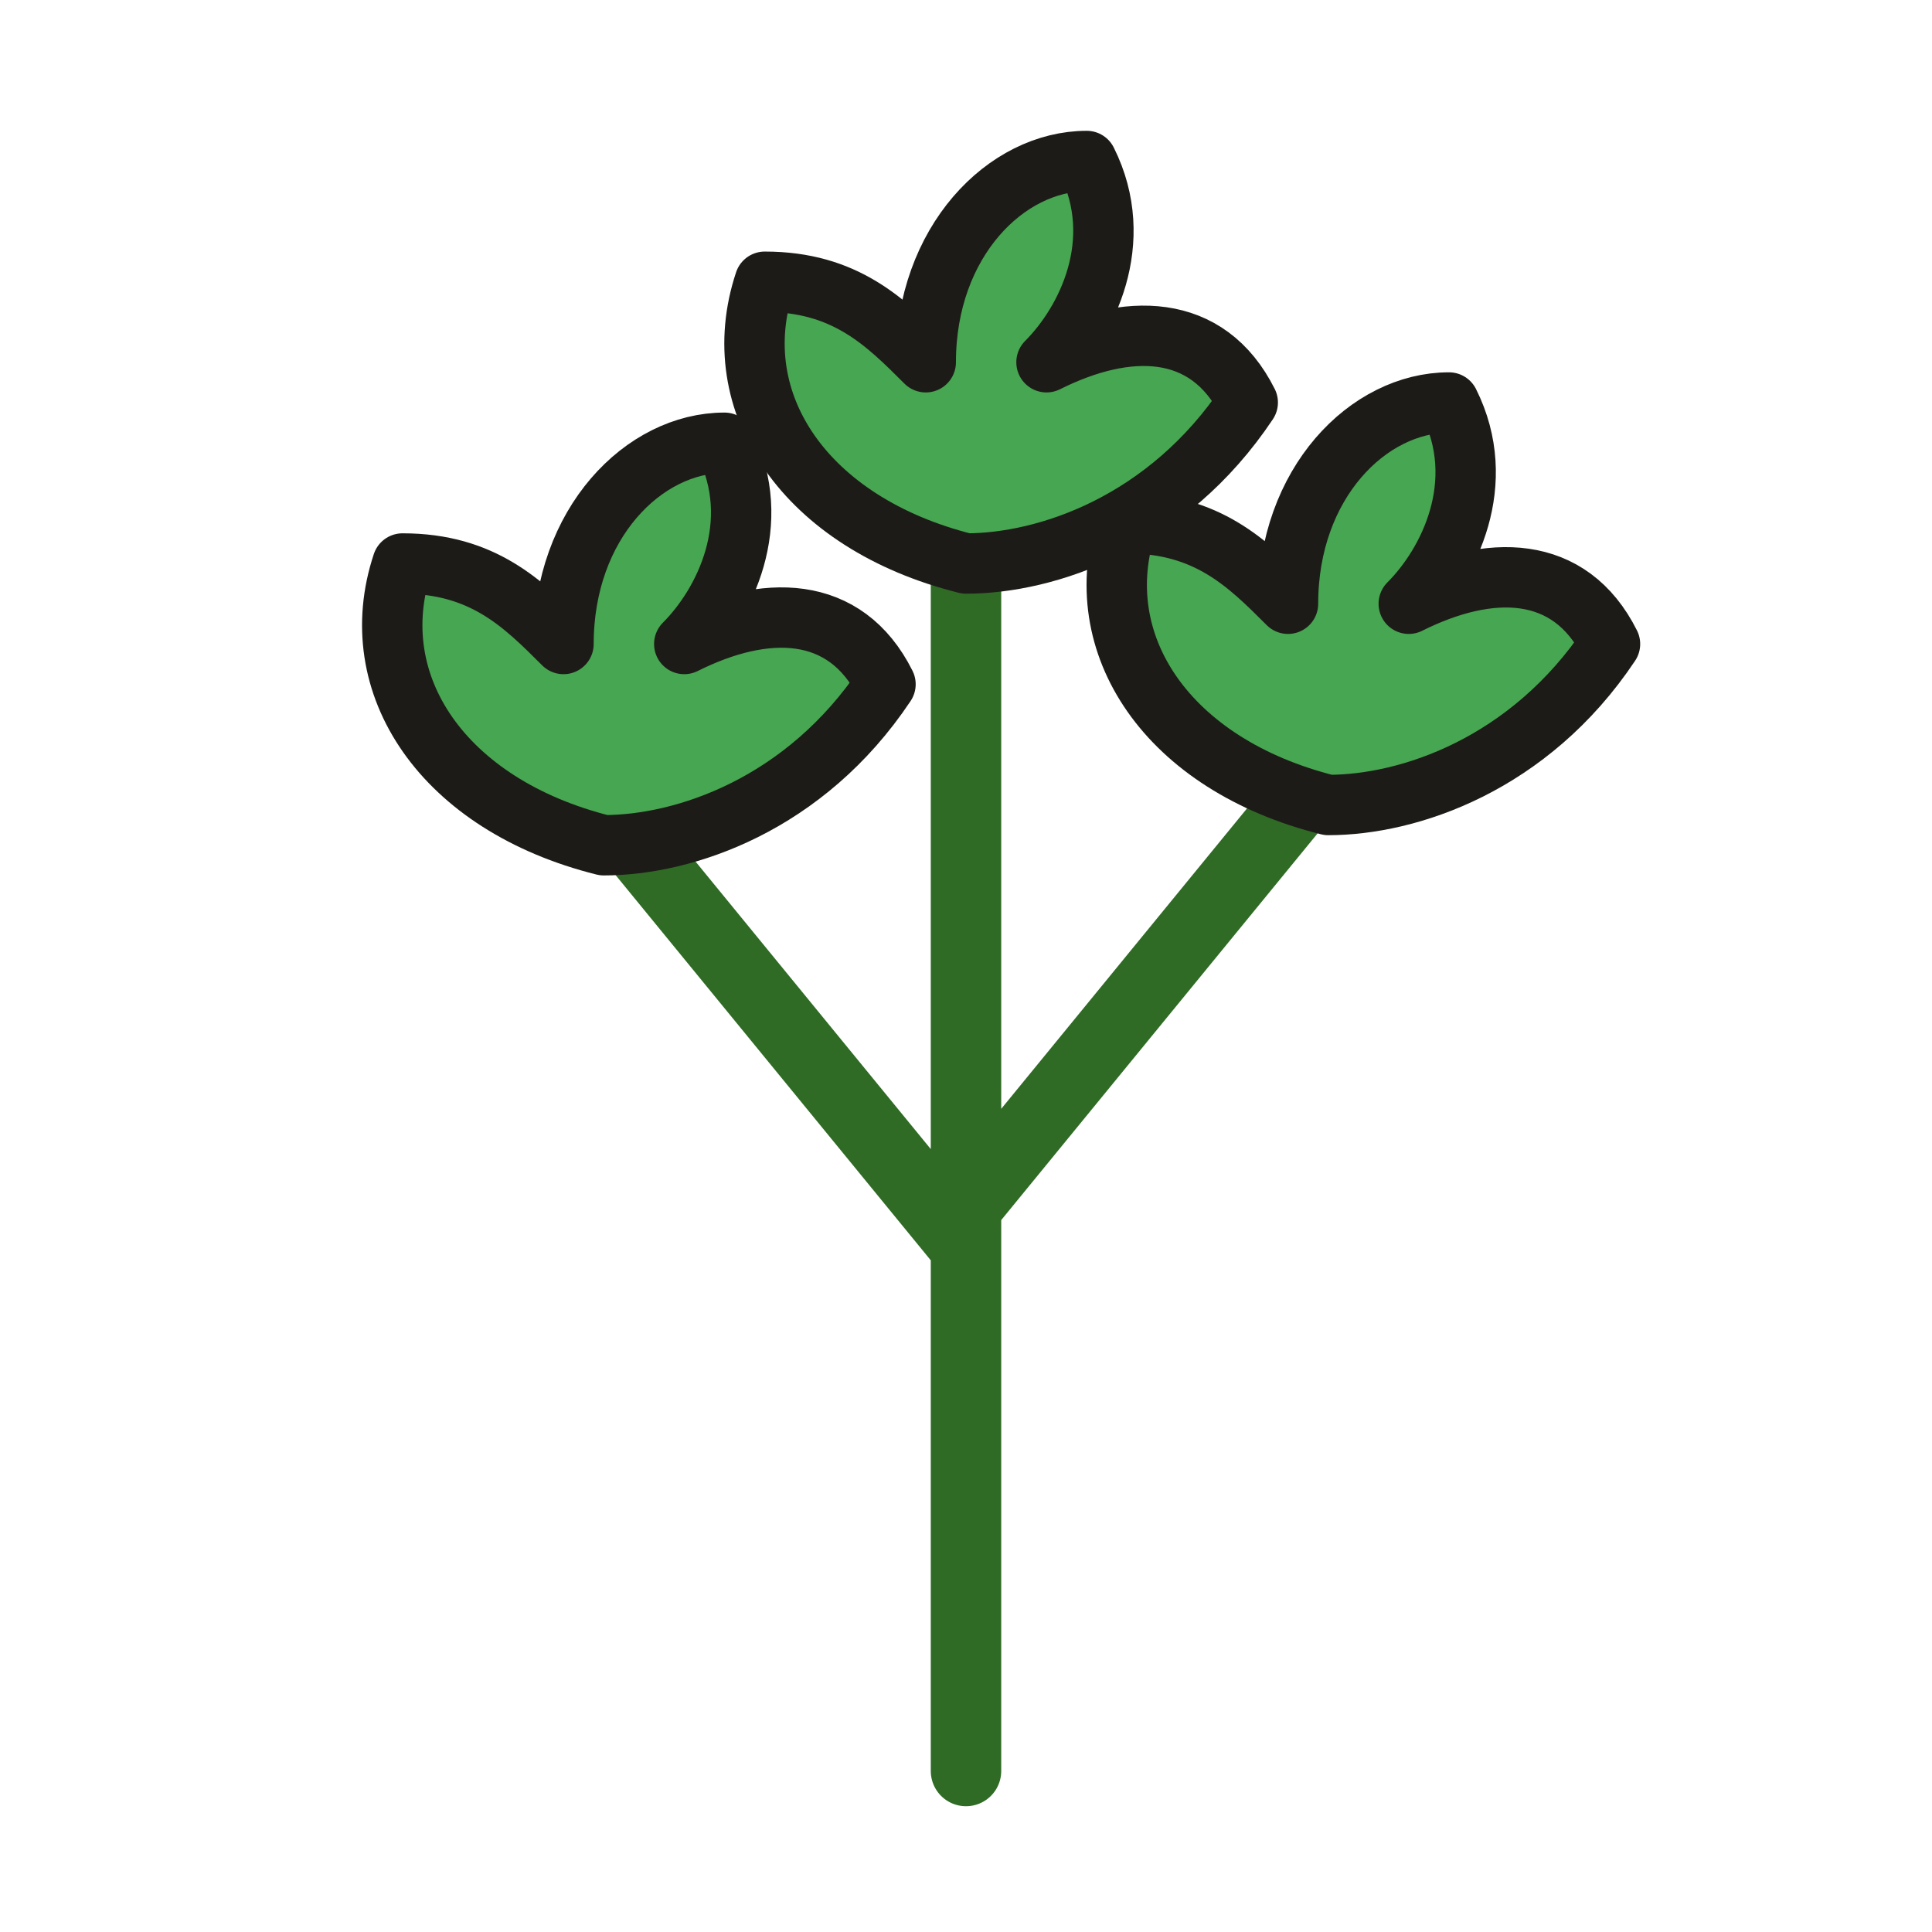
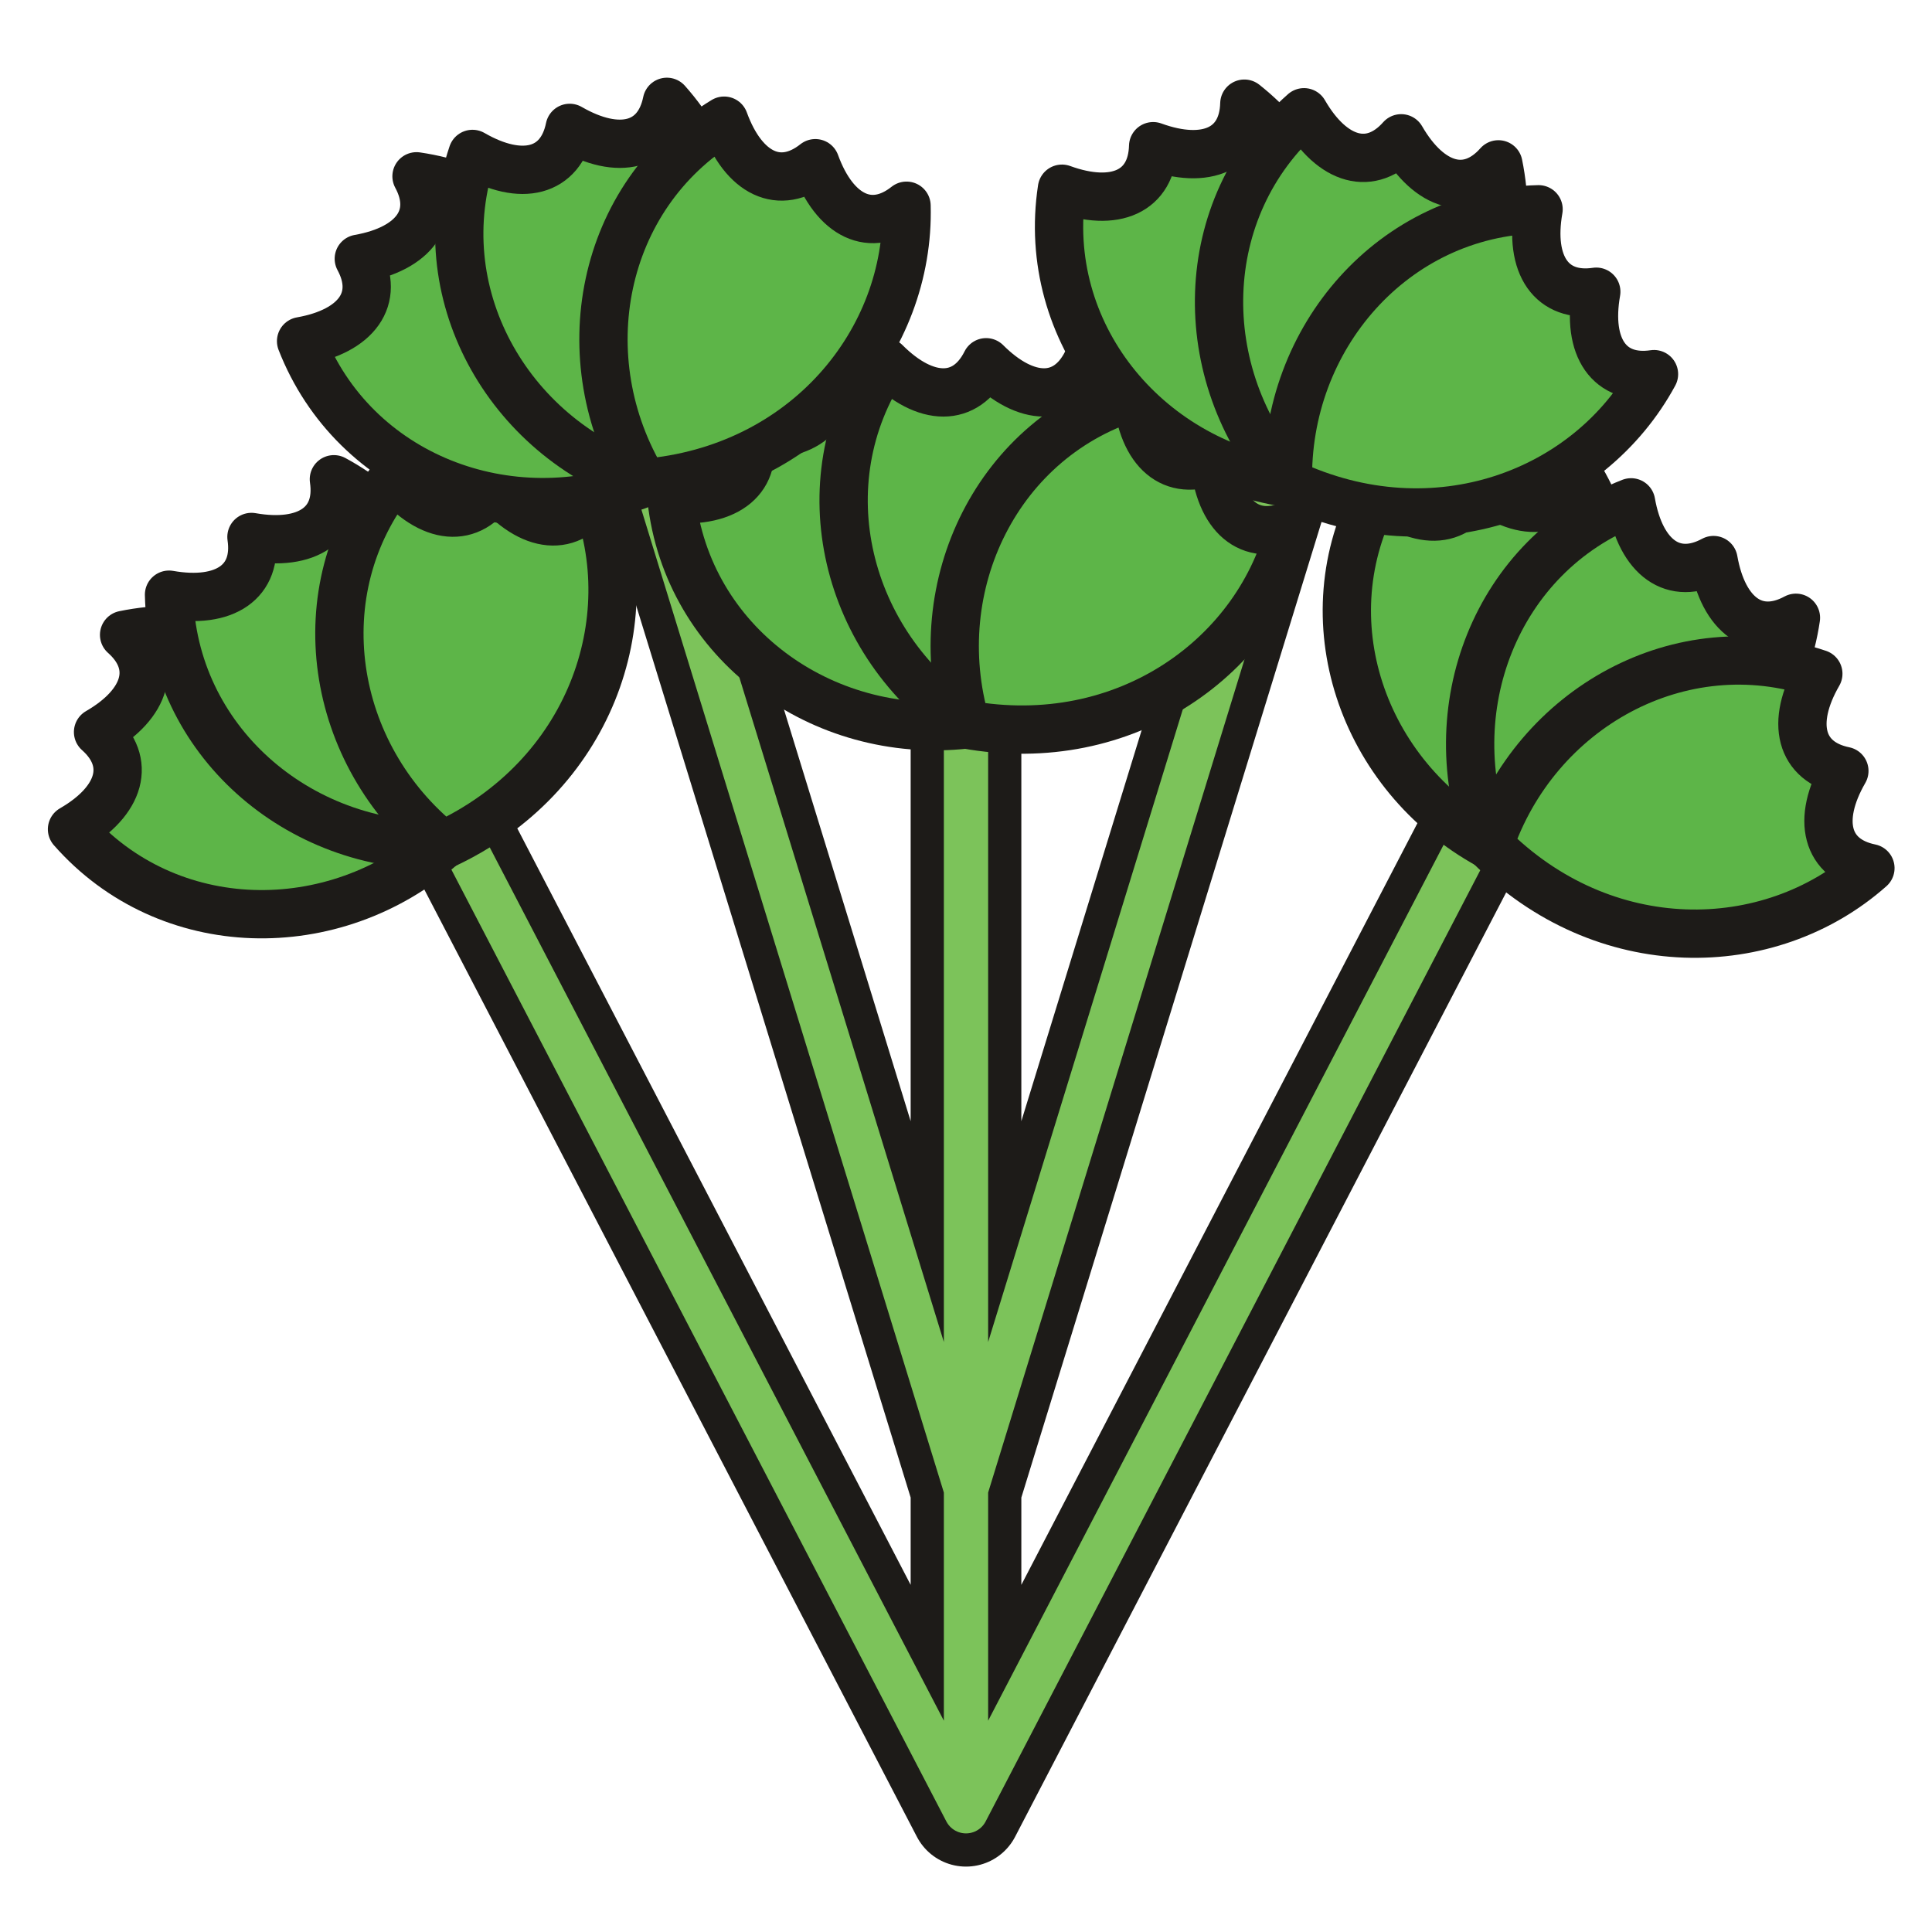
<svg xmlns="http://www.w3.org/2000/svg" viewBox="0 0 96 96">
-   <path d="M48 88V48M48 62L30 40M48 60l18-22M48 50V26" fill="none" stroke="#2F6B25" stroke-width="3.5" stroke-linecap="round" />
-   <path d="M30 42c-8-2-12-8-10-14 4 0 6 2 8 4 0-6 4-10 8-10 2 4 0 8-2 10 4-2 8-2 10 2-4 6-10 8-14 8z" fill="#47A651" stroke="#1D1B18" stroke-width="3" stroke-linejoin="round" />
-   <path d="M66 40c-8-2-12-8-10-14 4 0 6 2 8 4 0-6 4-10 8-10 2 4 0 8-2 10 4-2 8-2 10 2-4 6-10 8-14 8z" fill="#47A651" stroke="#1D1B18" stroke-width="3" stroke-linejoin="round" />
-   <path d="M48 28c-8-2-12-8-10-14 4 0 6 2 8 4 0-6 4-10 8-10 2 4 0 8-2 10 4-2 8-2 10 2-4 6-10 8-14 8z" fill="#47A651" stroke="#1D1B18" stroke-width="3" stroke-linejoin="round" />
+   <path d="M48 90V34M48 90L22 40M48 90L74 40M48 74L32 22M48 74L64 22" fill="none" stroke-linecap="round" stroke="#1D1B18" stroke-width="5.5" />
+   <path d="M48 90V34M48 90L22 40M48 90L74 40M48 74L32 22M48 74L64 22" fill="none" stroke-linecap="round" stroke="#7CC35A" stroke-width="2.2" />
+   <path d="M0 0c-6-4-8-12-4-18 2 2 4 2 5 0 2 2 4 2 5 0 3 6 1 14-6 18z" fill="#5DB548" stroke="#1D1B18" stroke-width="2.4" stroke-linejoin="round" transform="translate(48 36) rotate(-40)" />
+   <path d="M0 0c-6-4-8-12-4-18 2 2 4 2 5 0 2 2 4 2 5 0 3 6 1 14-6 18z" fill="#5DB548" stroke="#1D1B18" stroke-width="2.4" stroke-linejoin="round" transform="translate(48 36) rotate(0)" />
+   <path d="M0 0c-6-4-8-12-4-18 2 2 4 2 5 0 2 2 4 2 5 0 3 6 1 14-6 18z" fill="#5DB548" stroke="#1D1B18" stroke-width="2.4" stroke-linejoin="round" transform="translate(48 36) rotate(40)" />
+   <path d="M0 0c-6-4-8-12-4-18 2 2 4 2 5 0 2 2 4 2 5 0 3 6 1 14-6 18z" fill="#5DB548" stroke="#1D1B18" stroke-width="2.4" stroke-linejoin="round" transform="translate(22 42) rotate(-75)" />
+   <path d="M0 0c-6-4-8-12-4-18 2 2 4 2 5 0 2 2 4 2 5 0 3 6 1 14-6 18z" fill="#5DB548" stroke="#1D1B18" stroke-width="2.4" stroke-linejoin="round" transform="translate(22 42) rotate(-35)" />
+   <path d="M0 0c-6-4-8-12-4-18 2 2 4 2 5 0 2 2 4 2 5 0 3 6 1 14-6 18z" fill="#5DB548" stroke="#1D1B18" stroke-width="2.4" stroke-linejoin="round" transform="translate(22 42) rotate(5)" />
+   <path d="M0 0c-6-4-8-12-4-18 2 2 4 2 5 0 2 2 4 2 5 0 3 6 1 14-6 18z" fill="#5DB548" stroke="#1D1B18" stroke-width="2.4" stroke-linejoin="round" transform="translate(74 42) rotate(-5)" />
+   <path d="M0 0c-6-4-8-12-4-18 2 2 4 2 5 0 2 2 4 2 5 0 3 6 1 14-6 18z" fill="#5DB548" stroke="#1D1B18" stroke-width="2.4" stroke-linejoin="round" transform="translate(74 42) rotate(35)" />
+   <path d="M0 0c-6-4-8-12-4-18 2 2 4 2 5 0 2 2 4 2 5 0 3 6 1 14-6 18z" fill="#5DB548" stroke="#1D1B18" stroke-width="2.4" stroke-linejoin="round" transform="translate(74 42) rotate(75)" />
+   <path d="M0 0c-6-4-8-12-4-18 2 2 4 2 5 0 2 2 4 2 5 0 3 6 1 14-6 18z" fill="#5DB548" stroke="#1D1B18" stroke-width="2.4" stroke-linejoin="round" transform="translate(32 24) rotate(-55)" />
+   <path d="M0 0c-6-4-8-12-4-18 2 2 4 2 5 0 2 2 4 2 5 0 3 6 1 14-6 18z" fill="#5DB548" stroke="#1D1B18" stroke-width="2.4" stroke-linejoin="round" transform="translate(32 24) rotate(-15)" />
+   <path d="M0 0c-6-4-8-12-4-18 2 2 4 2 5 0 2 2 4 2 5 0 3 6 1 14-6 18z" fill="#5DB548" stroke="#1D1B18" stroke-width="2.4" stroke-linejoin="round" transform="translate(32 24) rotate(25)" />
+   <path d="M0 0c-6-4-8-12-4-18 2 2 4 2 5 0 2 2 4 2 5 0 3 6 1 14-6 18z" fill="#5DB548" stroke="#1D1B18" stroke-width="2.4" stroke-linejoin="round" transform="translate(64 24) rotate(-25)" />
+   <path d="M0 0c-6-4-8-12-4-18 2 2 4 2 5 0 2 2 4 2 5 0 3 6 1 14-6 18z" fill="#5DB548" stroke="#1D1B18" stroke-width="2.4" stroke-linejoin="round" transform="translate(64 24) rotate(15)" />
+   <path d="M0 0c-6-4-8-12-4-18 2 2 4 2 5 0 2 2 4 2 5 0 3 6 1 14-6 18z" fill="#5DB548" stroke="#1D1B18" stroke-width="2.4" stroke-linejoin="round" transform="translate(64 24) rotate(55)" />
</svg>
